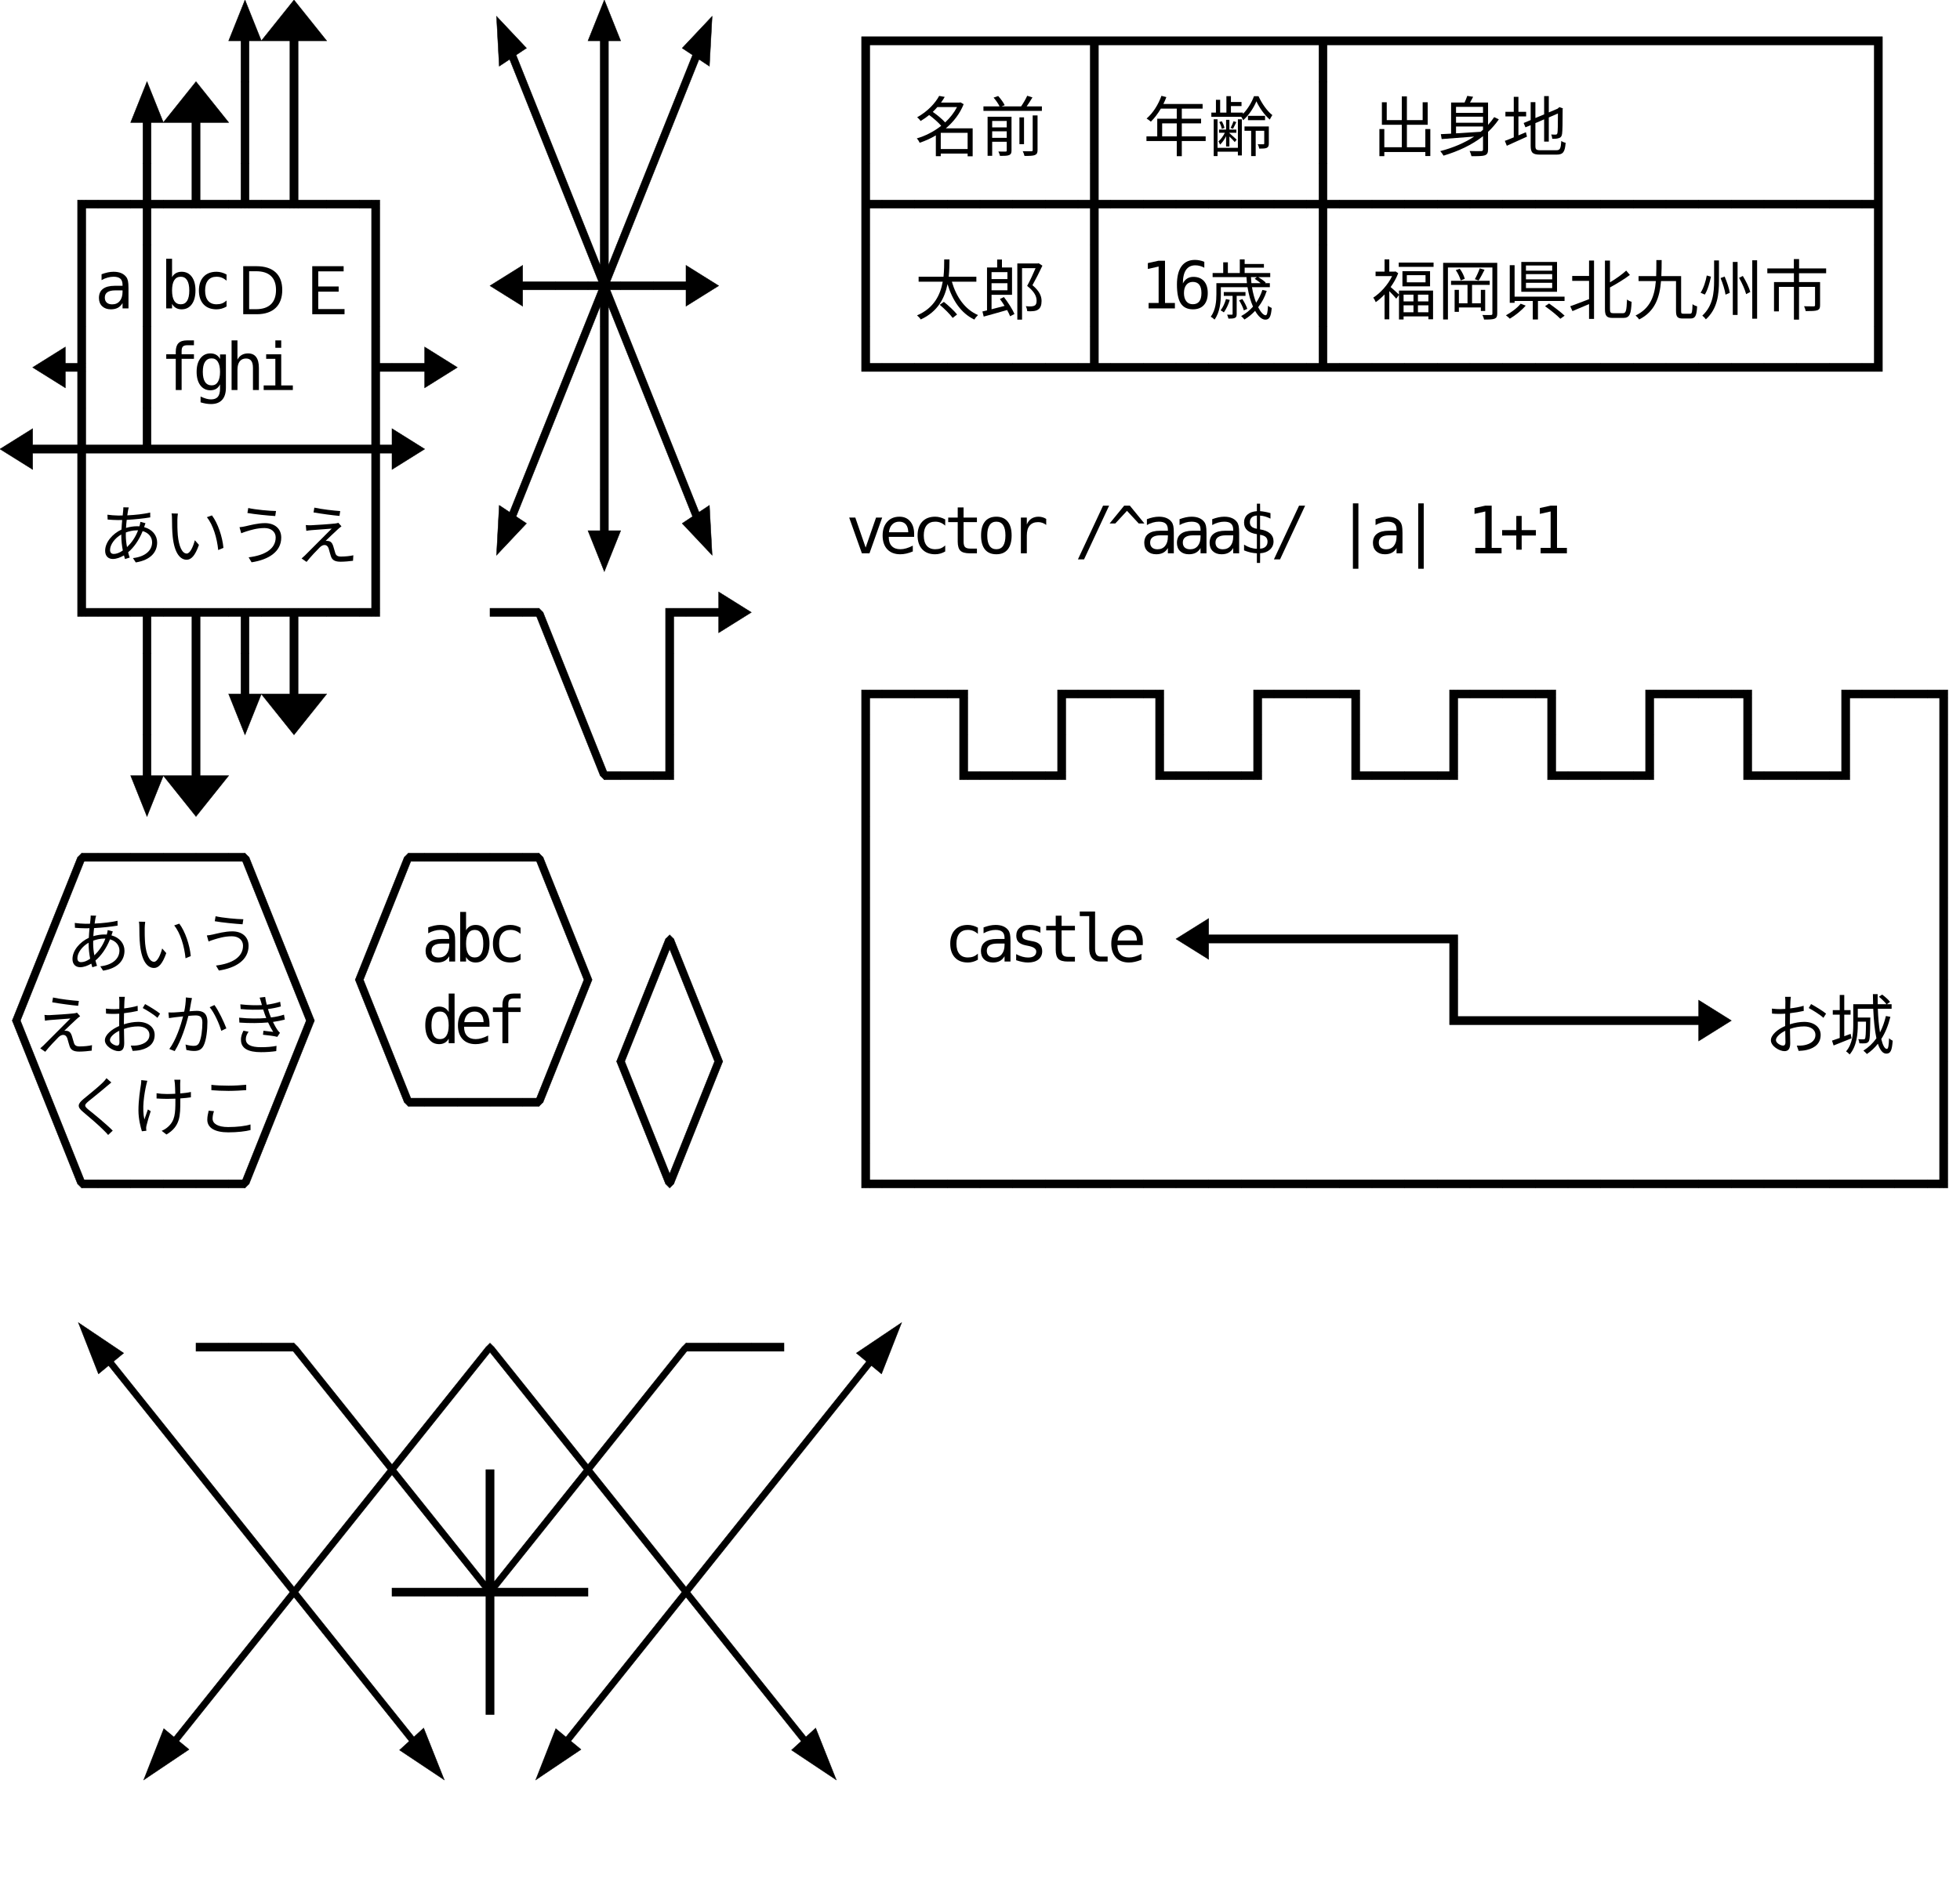
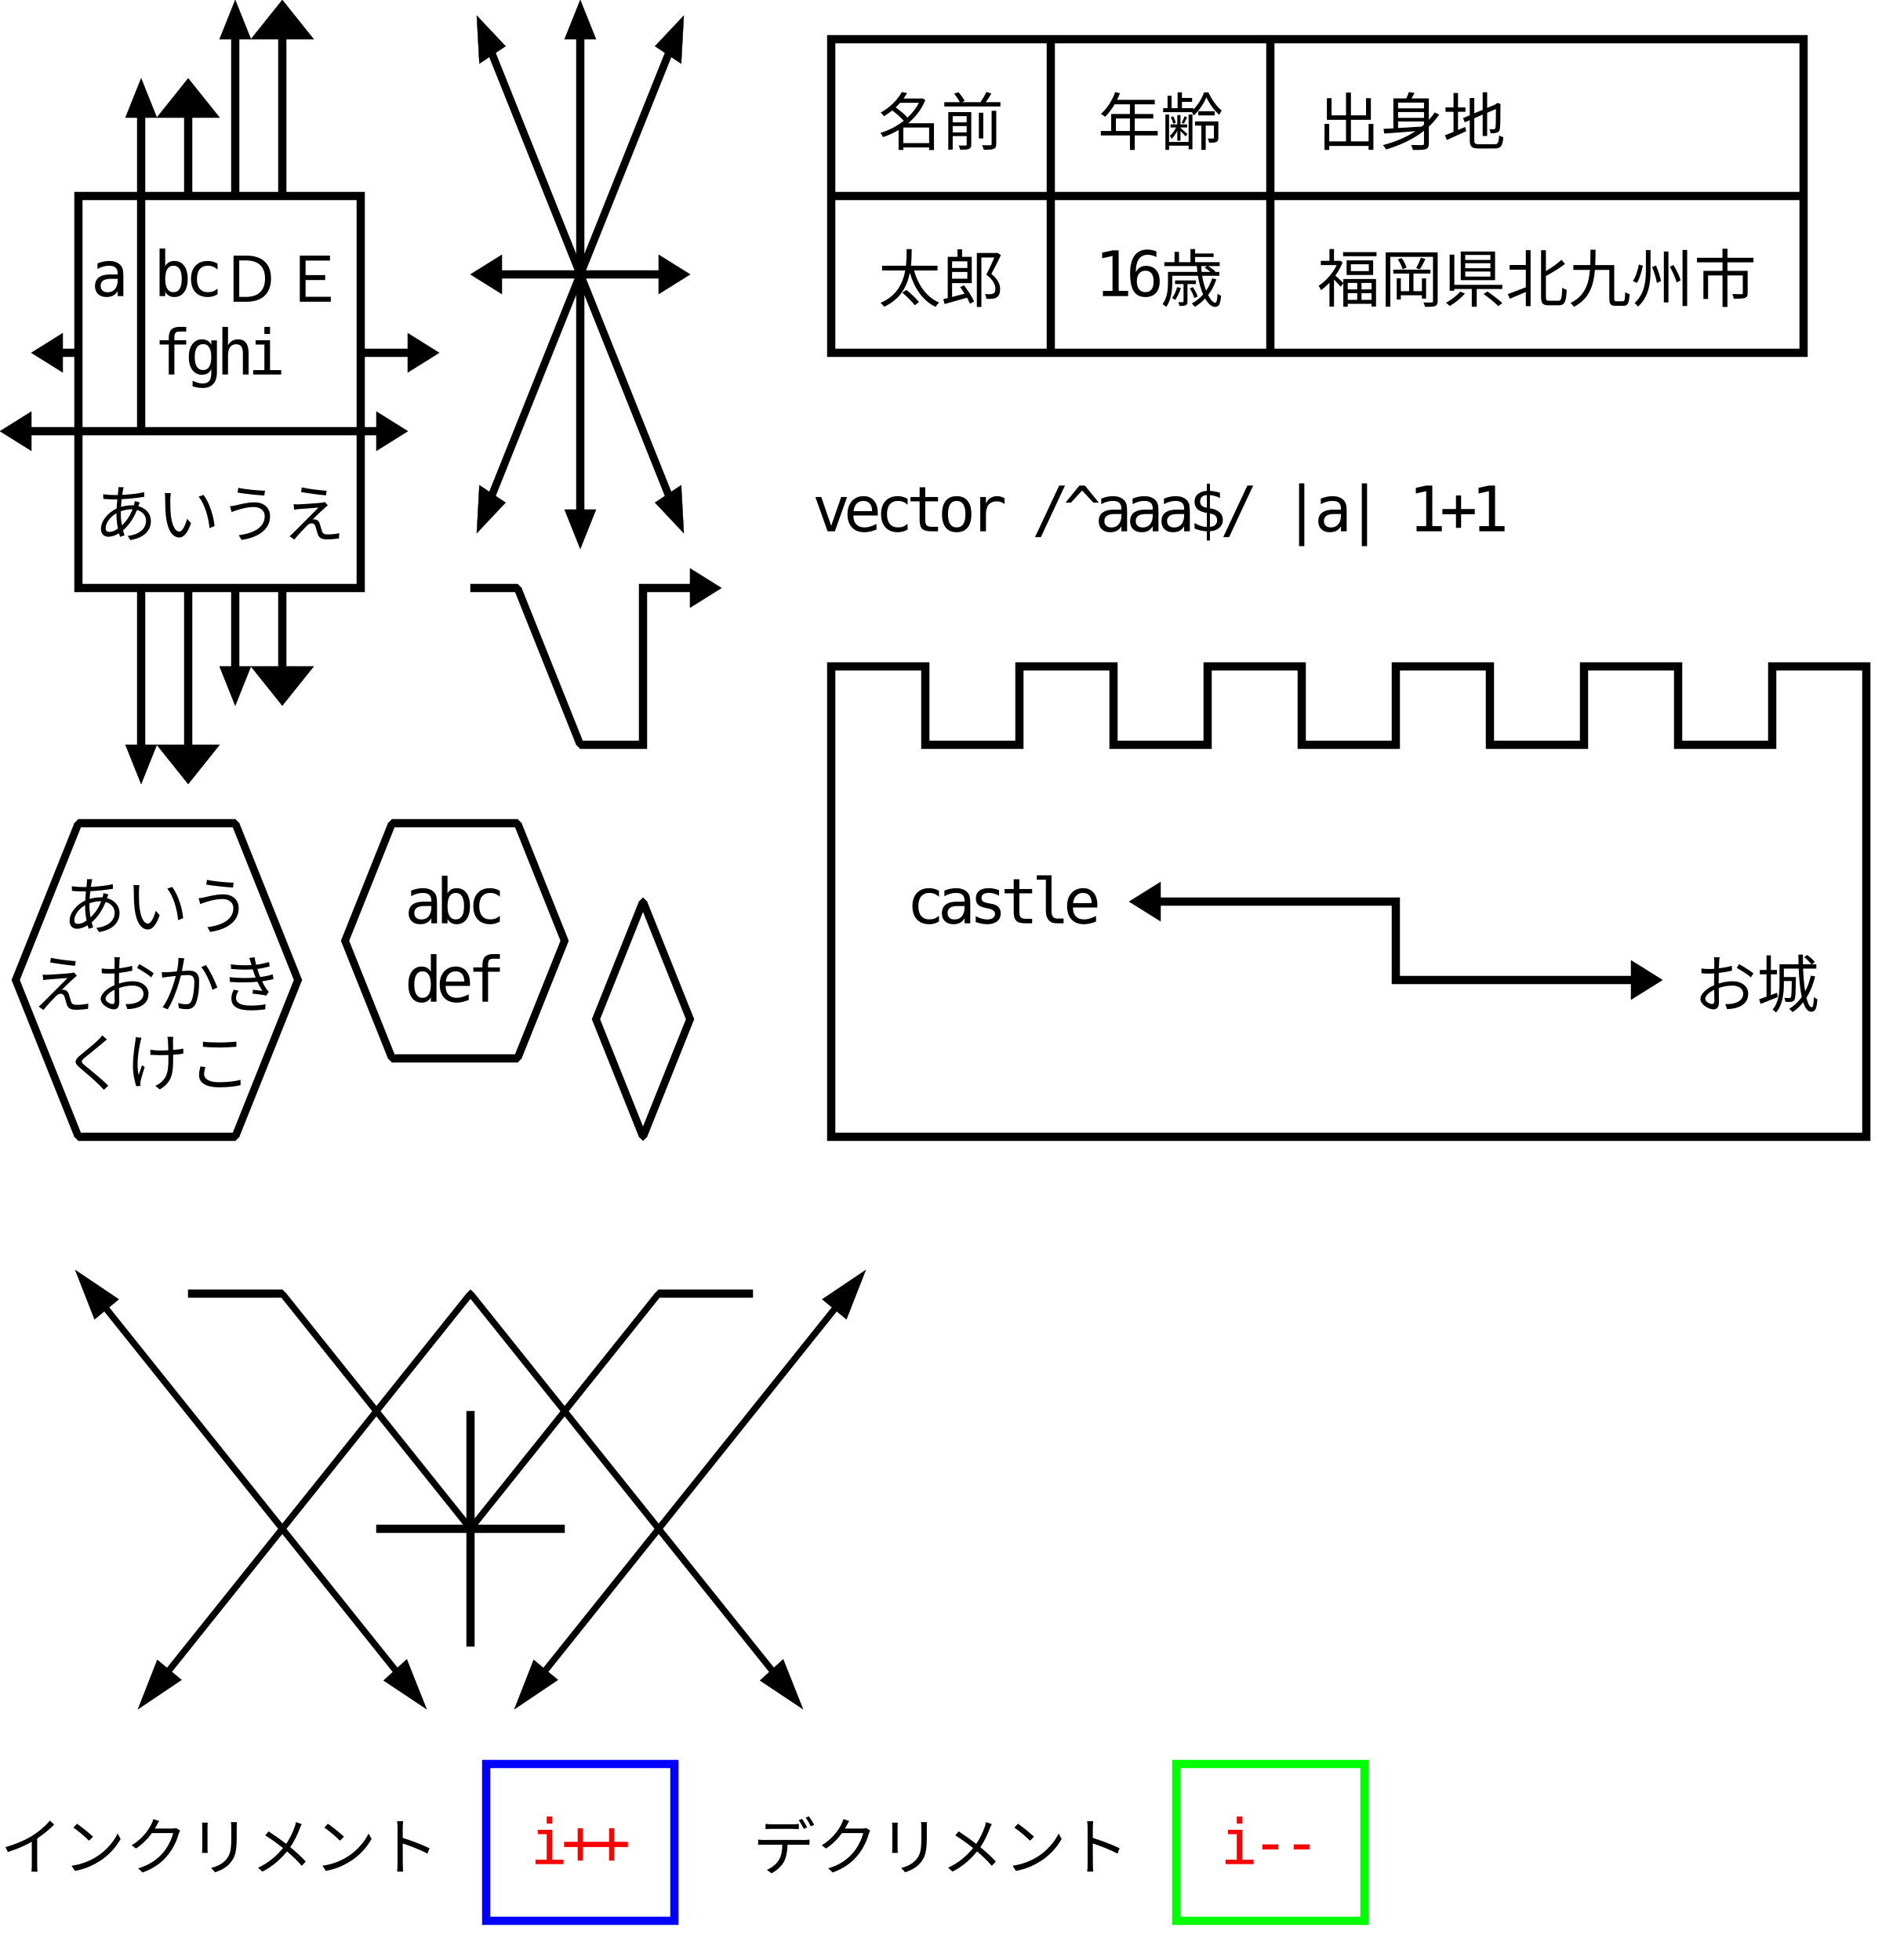
- <svg xmlns="http://www.w3.org/2000/svg" width="480" height="460" viewBox="0 0 480 460" version="1.1">
+ <svg xmlns="http://www.w3.org/2000/svg" width="480" height="500" viewBox="0 0 480 500" version="1.1">
  <text x="232" y="30" font-family="Meiryo, sans-serif" font-weight="normal" font-size="16px" fill="#000" dominant-baseline="central" text-anchor="middle">名</text>
  <text x="248" y="30" font-family="Meiryo, sans-serif" font-weight="normal" font-size="16px" fill="#000" dominant-baseline="central" text-anchor="middle">前</text>
  <text x="288" y="30" font-family="Meiryo, sans-serif" font-weight="normal" font-size="16px" fill="#000" dominant-baseline="central" text-anchor="middle">年</text>
  <text x="304" y="30" font-family="Meiryo, sans-serif" font-weight="normal" font-size="16px" fill="#000" dominant-baseline="central" text-anchor="middle">齢</text>
  <text x="344" y="30" font-family="Meiryo, sans-serif" font-weight="normal" font-size="16px" fill="#000" dominant-baseline="central" text-anchor="middle">出</text>
  <text x="360" y="30" font-family="Meiryo, sans-serif" font-weight="normal" font-size="16px" fill="#000" dominant-baseline="central" text-anchor="middle">身</text>
  <text x="376" y="30" font-family="Meiryo, sans-serif" font-weight="normal" font-size="16px" fill="#000" dominant-baseline="central" text-anchor="middle">地</text>
  <text x="28" y="70" font-family="MS Gothic, monospace" font-weight="normal" font-size="16px" fill="#000" dominant-baseline="central" text-anchor="middle">a</text>
  <text x="44" y="70" font-family="MS Gothic, monospace" font-weight="normal" font-size="16px" fill="#000" dominant-baseline="central" text-anchor="middle">b</text>
  <text x="52" y="70" font-family="MS Gothic, monospace" font-weight="normal" font-size="16px" fill="#000" dominant-baseline="central" text-anchor="middle">c</text>
  <text x="64" y="70" font-family="Meiryo, sans-serif" font-weight="normal" font-size="16px" fill="#000" dominant-baseline="central" text-anchor="middle">Ｄ</text>
  <text x="80" y="70" font-family="Meiryo, sans-serif" font-weight="normal" font-size="16px" fill="#000" dominant-baseline="central" text-anchor="middle">Ｅ</text>
  <text x="232" y="70" font-family="Meiryo, sans-serif" font-weight="normal" font-size="16px" fill="#000" dominant-baseline="central" text-anchor="middle">太</text>
  <text x="248" y="70" font-family="Meiryo, sans-serif" font-weight="normal" font-size="16px" fill="#000" dominant-baseline="central" text-anchor="middle">郎</text>
  <text x="284" y="70" font-family="MS Gothic, monospace" font-weight="normal" font-size="16px" fill="#000" dominant-baseline="central" text-anchor="middle">1</text>
  <text x="292" y="70" font-family="MS Gothic, monospace" font-weight="normal" font-size="16px" fill="#000" dominant-baseline="central" text-anchor="middle">6</text>
  <text x="304" y="70" font-family="Meiryo, sans-serif" font-weight="normal" font-size="16px" fill="#000" dominant-baseline="central" text-anchor="middle">歳</text>
  <text x="344" y="70" font-family="Meiryo, sans-serif" font-weight="normal" font-size="16px" fill="#000" dominant-baseline="central" text-anchor="middle">福</text>
  <text x="360" y="70" font-family="Meiryo, sans-serif" font-weight="normal" font-size="16px" fill="#000" dominant-baseline="central" text-anchor="middle">岡</text>
  <text x="376" y="70" font-family="Meiryo, sans-serif" font-weight="normal" font-size="16px" fill="#000" dominant-baseline="central" text-anchor="middle">県</text>
  <text x="392" y="70" font-family="Meiryo, sans-serif" font-weight="normal" font-size="16px" fill="#000" dominant-baseline="central" text-anchor="middle">北</text>
  <text x="408" y="70" font-family="Meiryo, sans-serif" font-weight="normal" font-size="16px" fill="#000" dominant-baseline="central" text-anchor="middle">九</text>
  <text x="424" y="70" font-family="Meiryo, sans-serif" font-weight="normal" font-size="16px" fill="#000" dominant-baseline="central" text-anchor="middle">州</text>
  <text x="440" y="70" font-family="Meiryo, sans-serif" font-weight="normal" font-size="16px" fill="#000" dominant-baseline="central" text-anchor="middle">市</text>
  <text x="44" y="90" font-family="MS Gothic, monospace" font-weight="normal" font-size="16px" fill="#000" dominant-baseline="central" text-anchor="middle">f</text>
  <text x="52" y="90" font-family="MS Gothic, monospace" font-weight="normal" font-size="16px" fill="#000" dominant-baseline="central" text-anchor="middle">g</text>
  <text x="60" y="90" font-family="MS Gothic, monospace" font-weight="normal" font-size="16px" fill="#000" dominant-baseline="central" text-anchor="middle">h</text>
  <text x="68" y="90" font-family="MS Gothic, monospace" font-weight="normal" font-size="16px" fill="#000" dominant-baseline="central" text-anchor="middle">i</text>
  <text x="32" y="130" font-family="Meiryo, sans-serif" font-weight="normal" font-size="16px" fill="#000" dominant-baseline="central" text-anchor="middle">あ</text>
  <text x="48" y="130" font-family="Meiryo, sans-serif" font-weight="normal" font-size="16px" fill="#000" dominant-baseline="central" text-anchor="middle">い</text>
  <text x="64" y="130" font-family="Meiryo, sans-serif" font-weight="normal" font-size="16px" fill="#000" dominant-baseline="central" text-anchor="middle">う</text>
  <text x="80" y="130" font-family="Meiryo, sans-serif" font-weight="normal" font-size="16px" fill="#000" dominant-baseline="central" text-anchor="middle">え</text>
  <text x="212" y="130" font-family="MS Gothic, monospace" font-weight="normal" font-size="16px" fill="#000" dominant-baseline="central" text-anchor="middle">v</text>
  <text x="220" y="130" font-family="MS Gothic, monospace" font-weight="normal" font-size="16px" fill="#000" dominant-baseline="central" text-anchor="middle">e</text>
  <text x="228" y="130" font-family="MS Gothic, monospace" font-weight="normal" font-size="16px" fill="#000" dominant-baseline="central" text-anchor="middle">c</text>
  <text x="236" y="130" font-family="MS Gothic, monospace" font-weight="normal" font-size="16px" fill="#000" dominant-baseline="central" text-anchor="middle">t</text>
  <text x="244" y="130" font-family="MS Gothic, monospace" font-weight="normal" font-size="16px" fill="#000" dominant-baseline="central" text-anchor="middle">o</text>
  <text x="252" y="130" font-family="MS Gothic, monospace" font-weight="normal" font-size="16px" fill="#000" dominant-baseline="central" text-anchor="middle">r</text>
  <text x="268" y="130" font-family="MS Gothic, monospace" font-weight="normal" font-size="16px" fill="#000" dominant-baseline="central" text-anchor="middle">/</text>
  <text x="276" y="130" font-family="MS Gothic, monospace" font-weight="normal" font-size="16px" fill="#000" dominant-baseline="central" text-anchor="middle">^</text>
  <text x="284" y="130" font-family="MS Gothic, monospace" font-weight="normal" font-size="16px" fill="#000" dominant-baseline="central" text-anchor="middle">a</text>
  <text x="292" y="130" font-family="MS Gothic, monospace" font-weight="normal" font-size="16px" fill="#000" dominant-baseline="central" text-anchor="middle">a</text>
  <text x="300" y="130" font-family="MS Gothic, monospace" font-weight="normal" font-size="16px" fill="#000" dominant-baseline="central" text-anchor="middle">a</text>
  <text x="308" y="130" font-family="MS Gothic, monospace" font-weight="normal" font-size="16px" fill="#000" dominant-baseline="central" text-anchor="middle">$</text>
  <text x="316" y="130" font-family="MS Gothic, monospace" font-weight="normal" font-size="16px" fill="#000" dominant-baseline="central" text-anchor="middle">/</text>
  <text x="332" y="130" font-family="MS Gothic, monospace" font-weight="normal" font-size="16px" fill="#000" dominant-baseline="central" text-anchor="middle">|</text>
  <text x="340" y="130" font-family="MS Gothic, monospace" font-weight="normal" font-size="16px" fill="#000" dominant-baseline="central" text-anchor="middle">a</text>
  <text x="348" y="130" font-family="MS Gothic, monospace" font-weight="normal" font-size="16px" fill="#000" dominant-baseline="central" text-anchor="middle">|</text>
  <text x="364" y="130" font-family="MS Gothic, monospace" font-weight="normal" font-size="16px" fill="#000" dominant-baseline="central" text-anchor="middle">1</text>
  <text x="372" y="130" font-family="MS Gothic, monospace" font-weight="normal" font-size="16px" fill="#000" dominant-baseline="central" text-anchor="middle">+</text>
  <text x="380" y="130" font-family="MS Gothic, monospace" font-weight="normal" font-size="16px" fill="#000" dominant-baseline="central" text-anchor="middle">1</text>
  <text x="24" y="230" font-family="Meiryo, sans-serif" font-weight="normal" font-size="16px" fill="#000" dominant-baseline="central" text-anchor="middle">あ</text>
  <text x="40" y="230" font-family="Meiryo, sans-serif" font-weight="normal" font-size="16px" fill="#000" dominant-baseline="central" text-anchor="middle">い</text>
  <text x="56" y="230" font-family="Meiryo, sans-serif" font-weight="normal" font-size="16px" fill="#000" dominant-baseline="central" text-anchor="middle">う</text>
  <text x="108" y="230" font-family="MS Gothic, monospace" font-weight="normal" font-size="16px" fill="#000" dominant-baseline="central" text-anchor="middle">a</text>
  <text x="116" y="230" font-family="MS Gothic, monospace" font-weight="normal" font-size="16px" fill="#000" dominant-baseline="central" text-anchor="middle">b</text>
  <text x="124" y="230" font-family="MS Gothic, monospace" font-weight="normal" font-size="16px" fill="#000" dominant-baseline="central" text-anchor="middle">c</text>
  <text x="236" y="230" font-family="MS Gothic, monospace" font-weight="normal" font-size="16px" fill="#000" dominant-baseline="central" text-anchor="middle">c</text>
  <text x="244" y="230" font-family="MS Gothic, monospace" font-weight="normal" font-size="16px" fill="#000" dominant-baseline="central" text-anchor="middle">a</text>
  <text x="252" y="230" font-family="MS Gothic, monospace" font-weight="normal" font-size="16px" fill="#000" dominant-baseline="central" text-anchor="middle">s</text>
  <text x="260" y="230" font-family="MS Gothic, monospace" font-weight="normal" font-size="16px" fill="#000" dominant-baseline="central" text-anchor="middle">t</text>
  <text x="268" y="230" font-family="MS Gothic, monospace" font-weight="normal" font-size="16px" fill="#000" dominant-baseline="central" text-anchor="middle">l</text>
  <text x="276" y="230" font-family="MS Gothic, monospace" font-weight="normal" font-size="16px" fill="#000" dominant-baseline="central" text-anchor="middle">e</text>
  <text x="16" y="250" font-family="Meiryo, sans-serif" font-weight="normal" font-size="16px" fill="#000" dominant-baseline="central" text-anchor="middle">え</text>
  <text x="32" y="250" font-family="Meiryo, sans-serif" font-weight="normal" font-size="16px" fill="#000" dominant-baseline="central" text-anchor="middle">お</text>
  <text x="48" y="250" font-family="Meiryo, sans-serif" font-weight="normal" font-size="16px" fill="#000" dominant-baseline="central" text-anchor="middle">か</text>
  <text x="64" y="250" font-family="Meiryo, sans-serif" font-weight="normal" font-size="16px" fill="#000" dominant-baseline="central" text-anchor="middle">き</text>
  <text x="108" y="250" font-family="MS Gothic, monospace" font-weight="normal" font-size="16px" fill="#000" dominant-baseline="central" text-anchor="middle">d</text>
  <text x="116" y="250" font-family="MS Gothic, monospace" font-weight="normal" font-size="16px" fill="#000" dominant-baseline="central" text-anchor="middle">e</text>
  <text x="124" y="250" font-family="MS Gothic, monospace" font-weight="normal" font-size="16px" fill="#000" dominant-baseline="central" text-anchor="middle">f</text>
  <text x="440" y="250" font-family="Meiryo, sans-serif" font-weight="normal" font-size="16px" fill="#000" dominant-baseline="central" text-anchor="middle">お</text>
  <text x="456" y="250" font-family="Meiryo, sans-serif" font-weight="normal" font-size="16px" fill="#000" dominant-baseline="central" text-anchor="middle">城</text>
  <text x="24" y="270" font-family="Meiryo, sans-serif" font-weight="normal" font-size="16px" fill="#000" dominant-baseline="central" text-anchor="middle">く</text>
  <text x="40" y="270" font-family="Meiryo, sans-serif" font-weight="normal" font-size="16px" fill="#000" dominant-baseline="central" text-anchor="middle">け</text>
  <text x="56" y="270" font-family="Meiryo, sans-serif" font-weight="normal" font-size="16px" fill="#000" dominant-baseline="central" text-anchor="middle">こ</text>
+   <text x="8" y="470" font-family="Meiryo, sans-serif" font-weight="normal" font-size="16px" fill="#000" dominant-baseline="central" text-anchor="middle">イ</text>
+   <text x="24" y="470" font-family="Meiryo, sans-serif" font-weight="normal" font-size="16px" fill="#000" dominant-baseline="central" text-anchor="middle">ン</text>
+   <text x="40" y="470" font-family="Meiryo, sans-serif" font-weight="normal" font-size="16px" fill="#000" dominant-baseline="central" text-anchor="middle">ク</text>
+   <text x="56" y="470" font-family="Meiryo, sans-serif" font-weight="normal" font-size="16px" fill="#000" dominant-baseline="central" text-anchor="middle">リ</text>
+   <text x="72" y="470" font-family="Meiryo, sans-serif" font-weight="normal" font-size="16px" fill="#000" dominant-baseline="central" text-anchor="middle">メ</text>
+   <text x="88" y="470" font-family="Meiryo, sans-serif" font-weight="normal" font-size="16px" fill="#000" dominant-baseline="central" text-anchor="middle">ン</text>
+   <text x="104" y="470" font-family="Meiryo, sans-serif" font-weight="normal" font-size="16px" fill="#000" dominant-baseline="central" text-anchor="middle">ト</text>
+   <text x="140" y="470" font-family="MS Gothic, monospace" font-weight="normal" font-size="16px" fill="#f00" dominant-baseline="central" text-anchor="middle">i</text>
+   <text x="148" y="470" font-family="MS Gothic, monospace" font-weight="normal" font-size="16px" fill="#f00" dominant-baseline="central" text-anchor="middle">+</text>
+   <text x="156" y="470" font-family="MS Gothic, monospace" font-weight="normal" font-size="16px" fill="#f00" dominant-baseline="central" text-anchor="middle">+</text>
+   <text x="200" y="470" font-family="Meiryo, sans-serif" font-weight="normal" font-size="16px" fill="#000" dominant-baseline="central" text-anchor="middle">デ</text>
+   <text x="216" y="470" font-family="Meiryo, sans-serif" font-weight="normal" font-size="16px" fill="#000" dominant-baseline="central" text-anchor="middle">ク</text>
+   <text x="232" y="470" font-family="Meiryo, sans-serif" font-weight="normal" font-size="16px" fill="#000" dominant-baseline="central" text-anchor="middle">リ</text>
+   <text x="248" y="470" font-family="Meiryo, sans-serif" font-weight="normal" font-size="16px" fill="#000" dominant-baseline="central" text-anchor="middle">メ</text>
+   <text x="264" y="470" font-family="Meiryo, sans-serif" font-weight="normal" font-size="16px" fill="#000" dominant-baseline="central" text-anchor="middle">ン</text>
+   <text x="280" y="470" font-family="Meiryo, sans-serif" font-weight="normal" font-size="16px" fill="#000" dominant-baseline="central" text-anchor="middle">ト</text>
+   <text x="316" y="470" font-family="MS Gothic, monospace" font-weight="normal" font-size="16px" fill="#f00" dominant-baseline="central" text-anchor="middle">i</text>
+   <text x="324" y="470" font-family="MS Gothic, monospace" font-weight="normal" font-size="16px" fill="#f00" dominant-baseline="central" text-anchor="middle">-</text>
+   <text x="332" y="470" font-family="MS Gothic, monospace" font-weight="normal" font-size="16px" fill="#f00" dominant-baseline="central" text-anchor="middle">-</text>
  <path d="M60,0 L56,10 L64,10 Z M59,10 L59,20 L61,20 L61,10 Z M72,0 L64,10 L80,10 Z M71,10 L71,20 L73,20 L73,10 Z M121.6,4 L128.931,11.786 L122.269,16.214 Z M123,10 L125,10 L129,20 L127,20 Z M148,0 L144,10 L152,10 Z M147,10 L147,20 L149,20 L149,10 Z M174.4,4 L173.731,16.214 L167.069,11.786 Z M171,10 L173,10 L169,20 L167,20 Z M211,9 L211,11 L213,11 L213,9 Z M211,10 L211,20 L213,20 L213,10 Z M212,9 L212,11 L216,11 L216,9 Z M216,9 L216,11 L224,11 L224,9 Z M224,9 L224,11 L232,11 L232,9 Z M232,9 L232,11 L240,11 L240,9 Z M240,9 L240,11 L248,11 L248,9 Z M248,9 L248,11 L256,11 L256,9 Z M256,9 L256,11 L264,11 L264,9 Z M267,9 L267,11 L269,11 L269,9 Z M267,10 L267,20 L269,20 L269,10 Z M264,9 L264,11 L268,11 L268,9 Z M268,9 L268,11 L272,11 L272,9 Z M272,9 L272,11 L280,11 L280,9 Z M280,9 L280,11 L288,11 L288,9 Z M288,9 L288,11 L296,11 L296,9 Z M296,9 L296,11 L304,11 L304,9 Z M304,9 L304,11 L312,11 L312,9 Z M312,9 L312,11 L320,11 L320,9 Z M323,9 L323,11 L325,11 L325,9 Z M323,10 L323,20 L325,20 L325,10 Z M320,9 L320,11 L324,11 L324,9 Z M324,9 L324,11 L328,11 L328,9 Z M328,9 L328,11 L336,11 L336,9 Z M336,9 L336,11 L344,11 L344,9 Z M344,9 L344,11 L352,11 L352,9 Z M352,9 L352,11 L360,11 L360,9 Z M360,9 L360,11 L368,11 L368,9 Z M368,9 L368,11 L376,11 L376,9 Z M376,9 L376,11 L384,11 L384,9 Z M384,9 L384,11 L392,11 L392,9 Z M392,9 L392,11 L400,11 L400,9 Z M400,9 L400,11 L408,11 L408,9 Z M408,9 L408,11 L416,11 L416,9 Z M416,9 L416,11 L424,11 L424,9 Z M424,9 L424,11 L432,11 L432,9 Z M432,9 L432,11 L440,11 L440,9 Z M440,9 L440,11 L448,11 L448,9 Z M448,9 L448,11 L456,11 L456,9 Z M459,9 L459,11 L461,11 L461,9 Z M459,10 L459,20 L461,20 L461,10 Z M456,9 L456,11 L460,11 L460,9 Z M36,20 L32,30 L40,30 Z M35,30 L35,40 L37,40 L37,30 Z M48,20 L40,30 L56,30 Z M47,30 L47,40 L49,40 L49,30 Z M59,20 L59,40 L61,40 L61,20 Z M71,20 L71,40 L73,40 L73,20 Z M127,20 L129,20 L137,40 L135,40 Z M147,20 L147,40 L149,40 L149,20 Z M167,20 L169,20 L161,40 L159,40 Z M211,20 L211,40 L213,40 L213,20 Z M267,20 L267,40 L269,40 L269,20 Z M323,20 L323,40 L325,40 L325,20 Z M459,20 L459,40 L461,40 L461,20 Z M19,49 L19,51 L21,51 L21,49 Z M19,50 L19,60 L21,60 L21,50 Z M20,49 L20,51 L24,51 L24,49 Z M24,49 L24,51 L32,51 L32,49 Z M35,49 L35,51 L37,51 L37,49 Z M35,40 L35,50 L37,50 L37,40 Z M35,50 L35,60 L37,60 L37,50 Z M32,49 L32,51 L36,51 L36,49 Z M36,49 L36,51 L40,51 L40,49 Z M47,49 L47,51 L49,51 L49,49 Z M47,40 L47,50 L49,50 L49,40 Z M40,49 L40,51 L48,51 L48,49 Z M48,49 L48,51 L56,51 L56,49 Z M59,49 L59,51 L61,51 L61,49 Z M59,40 L59,50 L61,50 L61,40 Z M56,49 L56,51 L60,51 L60,49 Z M60,49 L60,51 L64,51 L64,49 Z M71,49 L71,51 L73,51 L73,49 Z M71,40 L71,50 L73,50 L73,40 Z M64,49 L64,51 L72,51 L72,49 Z M72,49 L72,51 L80,51 L80,49 Z M80,49 L80,51 L88,51 L88,49 Z M91,49 L91,51 L93,51 L93,49 Z M91,50 L91,60 L93,60 L93,50 Z M88,49 L88,51 L92,51 L92,49 Z M135,40 L137,40 L145,60 L143,60 Z M147,40 L147,60 L149,60 L149,40 Z M159,40 L161,40 L153,60 L151,60 Z M211,49 L211,51 L213,51 L213,49 Z M211,40 L211,50 L213,50 L213,40 Z M211,50 L211,60 L213,60 L213,50 Z M212,49 L212,51 L216,51 L216,49 Z M216,49 L216,51 L224,51 L224,49 Z M224,49 L224,51 L232,51 L232,49 Z M232,49 L232,51 L240,51 L240,49 Z M240,49 L240,51 L248,51 L248,49 Z M248,49 L248,51 L256,51 L256,49 Z M256,49 L256,51 L264,51 L264,49 Z M267,49 L267,51 L269,51 L269,49 Z M267,40 L267,50 L269,50 L269,40 Z M267,50 L267,60 L269,60 L269,50 Z M264,49 L264,51 L268,51 L268,49 Z M268,49 L268,51 L272,51 L272,49 Z M272,49 L272,51 L280,51 L280,49 Z M280,49 L280,51 L288,51 L288,49 Z M288,49 L288,51 L296,51 L296,49 Z M296,49 L296,51 L304,51 L304,49 Z M304,49 L304,51 L312,51 L312,49 Z M312,49 L312,51 L320,51 L320,49 Z M323,49 L323,51 L325,51 L325,49 Z M323,40 L323,50 L325,50 L325,40 Z M323,50 L323,60 L325,60 L325,50 Z M320,49 L320,51 L324,51 L324,49 Z M324,49 L324,51 L328,51 L328,49 Z M328,49 L328,51 L336,51 L336,49 Z M336,49 L336,51 L344,51 L344,49 Z M344,49 L344,51 L352,51 L352,49 Z M352,49 L352,51 L360,51 L360,49 Z M360,49 L360,51 L368,51 L368,49 Z M368,49 L368,51 L376,51 L376,49 Z M376,49 L376,51 L384,51 L384,49 Z M384,49 L384,51 L392,51 L392,49 Z M392,49 L392,51 L400,51 L400,49 Z M400,49 L400,51 L408,51 L408,49 Z M408,49 L408,51 L416,51 L416,49 Z M416,49 L416,51 L424,51 L424,49 Z M424,49 L424,51 L432,51 L432,49 Z M432,49 L432,51 L440,51 L440,49 Z M440,49 L440,51 L448,51 L448,49 Z M448,49 L448,51 L456,51 L456,49 Z M459,49 L459,51 L461,51 L461,49 Z M459,40 L459,50 L461,50 L461,40 Z M459,50 L459,60 L461,60 L461,50 Z M456,49 L456,51 L460,51 L460,49 Z M19,60 L19,80 L21,80 L21,60 Z M35,60 L35,80 L37,80 L37,60 Z M91,60 L91,80 L93,80 L93,60 Z M120,70 L128,75 L128,65 Z M128,69 L128,71 L136,71 L136,69 Z M136,69 L136,71 L144,71 L144,69 Z M148,69 L147,70 L148,71 L149,70 Z M147,60 L147,70 L149,70 L149,60 Z M147,70 L147,80 L149,80 L149,70 Z M144,69 L144,71 L148,71 L148,69 Z M148,69 L148,71 L152,71 L152,69 Z M143,60 L147,70 L149,70 L145,60 Z M151,60 L147,70 L149,70 L153,60 Z M147,70 L143,80 L145,80 L149,70 Z M147,70 L151,80 L153,80 L149,70 Z M152,69 L152,71 L160,71 L160,69 Z M160,69 L160,71 L168,71 L168,69 Z M176,70 L168,75 L168,65 Z M211,60 L211,80 L213,80 L213,60 Z M267,60 L267,80 L269,80 L269,60 Z M323,60 L323,80 L325,80 L325,60 Z M459,60 L459,80 L461,80 L461,60 Z M8,90 L16,95 L16,85 Z M19,89 L19,91 L21,91 L21,89 Z M19,80 L19,90 L21,90 L21,80 Z M19,90 L19,100 L21,100 L21,90 Z M16,89 L16,91 L20,91 L20,89 Z M35,80 L35,100 L37,100 L37,80 Z M91,89 L91,91 L93,91 L93,89 Z M91,80 L91,90 L93,90 L93,80 Z M91,90 L91,100 L93,100 L93,90 Z M92,89 L92,91 L96,91 L96,89 Z M96,89 L96,91 L104,91 L104,89 Z M112,90 L104,95 L104,85 Z M143,80 L145,80 L137,100 L135,100 Z M147,80 L147,100 L149,100 L149,80 Z M151,80 L153,80 L161,100 L159,100 Z M211,89 L211,91 L213,91 L213,89 Z M211,80 L211,90 L213,90 L213,80 Z M212,89 L212,91 L216,91 L216,89 Z M216,89 L216,91 L224,91 L224,89 Z M224,89 L224,91 L232,91 L232,89 Z M232,89 L232,91 L240,91 L240,89 Z M240,89 L240,91 L248,91 L248,89 Z M248,89 L248,91 L256,91 L256,89 Z M256,89 L256,91 L264,91 L264,89 Z M267,89 L267,91 L269,91 L269,89 Z M267,80 L267,90 L269,90 L269,80 Z M264,89 L264,91 L268,91 L268,89 Z M268,89 L268,91 L272,91 L272,89 Z M272,89 L272,91 L280,91 L280,89 Z M280,89 L280,91 L288,91 L288,89 Z M288,89 L288,91 L296,91 L296,89 Z M296,89 L296,91 L304,91 L304,89 Z M304,89 L304,91 L312,91 L312,89 Z M312,89 L312,91 L320,91 L320,89 Z M323,89 L323,91 L325,91 L325,89 Z M323,80 L323,90 L325,90 L325,80 Z M320,89 L320,91 L324,91 L324,89 Z M324,89 L324,91 L328,91 L328,89 Z M328,89 L328,91 L336,91 L336,89 Z M336,89 L336,91 L344,91 L344,89 Z M344,89 L344,91 L352,91 L352,89 Z M352,89 L352,91 L360,91 L360,89 Z M360,89 L360,91 L368,91 L368,89 Z M368,89 L368,91 L376,91 L376,89 Z M376,89 L376,91 L384,91 L384,89 Z M384,89 L384,91 L392,91 L392,89 Z M392,89 L392,91 L400,91 L400,89 Z M400,89 L400,91 L408,91 L408,89 Z M408,89 L408,91 L416,91 L416,89 Z M416,89 L416,91 L424,91 L424,89 Z M424,89 L424,91 L432,91 L432,89 Z M432,89 L432,91 L440,91 L440,89 Z M440,89 L440,91 L448,91 L448,89 Z M448,89 L448,91 L456,91 L456,89 Z M459,89 L459,91 L461,91 L461,89 Z M459,80 L459,90 L461,90 L461,80 Z M456,89 L456,91 L460,91 L460,89 Z M0,110 L8,115 L8,105 Z M8,109 L8,111 L16,111 L16,109 Z M19,109 L19,111 L21,111 L21,109 Z M19,100 L19,110 L21,110 L21,100 Z M19,110 L19,120 L21,120 L21,110 Z M16,109 L16,111 L20,111 L20,109 Z M20,109 L20,111 L24,111 L24,109 Z M24,109 L24,111 L32,111 L32,109 Z M35,109 L35,111 L37,111 L37,109 Z M35,100 L35,110 L37,110 L37,100 Z M32,109 L32,111 L36,111 L36,109 Z M36,109 L36,111 L40,111 L40,109 Z M40,109 L40,111 L48,111 L48,109 Z M48,109 L48,111 L56,111 L56,109 Z M56,109 L56,111 L64,111 L64,109 Z M64,109 L64,111 L72,111 L72,109 Z M72,109 L72,111 L80,111 L80,109 Z M80,109 L80,111 L88,111 L88,109 Z M91,109 L91,111 L93,111 L93,109 Z M91,100 L91,110 L93,110 L93,100 Z M91,110 L91,120 L93,120 L93,110 Z M88,109 L88,111 L92,111 L92,109 Z M92,109 L92,111 L96,111 L96,109 Z M104,110 L96,115 L96,105 Z M135,100 L137,100 L129,120 L127,120 Z M147,100 L147,120 L149,120 L149,100 Z M159,100 L161,100 L169,120 L167,120 Z M19,120 L19,140 L21,140 L21,120 Z M91,120 L91,140 L93,140 L93,120 Z M121.6,136 L122.269,123.786 L128.931,128.214 Z M127,120 L129,120 L125,130 L123,130 Z M148,140 L144,130 L152,130 Z M147,120 L147,130 L149,130 L149,120 Z M174.4,136 L167.069,128.214 L173.731,123.786 Z M167,120 L169,120 L173,130 L171,130 Z M19,149 L19,151 L21,151 L21,149 Z M19,140 L19,150 L21,150 L21,140 Z M20,149 L20,151 L24,151 L24,149 Z M24,149 L24,151 L32,151 L32,149 Z M35,149 L35,151 L37,151 L37,149 Z M35,150 L35,160 L37,160 L37,150 Z M32,149 L32,151 L36,151 L36,149 Z M36,149 L36,151 L40,151 L40,149 Z M47,149 L47,151 L49,151 L49,149 Z M47,150 L47,160 L49,160 L49,150 Z M40,149 L40,151 L48,151 L48,149 Z M48,149 L48,151 L56,151 L56,149 Z M59,149 L59,151 L61,151 L61,149 Z M59,150 L59,160 L61,160 L61,150 Z M56,149 L56,151 L60,151 L60,149 Z M60,149 L60,151 L64,151 L64,149 Z M71,149 L71,151 L73,151 L73,149 Z M71,150 L71,160 L73,160 L73,150 Z M64,149 L64,151 L72,151 L72,149 Z M72,149 L72,151 L80,151 L80,149 Z M80,149 L80,151 L88,151 L88,149 Z M91,149 L91,151 L93,151 L93,149 Z M91,140 L91,150 L93,150 L93,140 Z M88,149 L88,151 L92,151 L92,149 Z M120,149 L120,151 L128,151 L128,149 Z M132,149 L131,150 L132,151 L133,150 Z M128,149 L128,151 L132,151 L132,149 Z M131,150 L135,160 L137,160 L133,150 Z M163,149 L163,151 L165,151 L165,149 Z M163,150 L163,160 L165,160 L165,150 Z M164,149 L164,151 L168,151 L168,149 Z M168,149 L168,151 L176,151 L176,149 Z M184,150 L176,155 L176,145 Z M35,160 L35,180 L37,180 L37,160 Z M47,160 L47,180 L49,180 L49,160 Z M60,180 L56,170 L64,170 Z M59,160 L59,170 L61,170 L61,160 Z M72,180 L64,170 L80,170 Z M71,160 L71,170 L73,170 L73,160 Z M135,160 L137,160 L145,180 L143,180 Z M163,160 L163,180 L165,180 L165,160 Z M211,169 L211,171 L213,171 L213,169 Z M211,170 L211,180 L213,180 L213,170 Z M212,169 L212,171 L216,171 L216,169 Z M216,169 L216,171 L224,171 L224,169 Z M224,169 L224,171 L232,171 L232,169 Z M235,169 L235,171 L237,171 L237,169 Z M235,170 L235,180 L237,180 L237,170 Z M232,169 L232,171 L236,171 L236,169 Z M259,169 L259,171 L261,171 L261,169 Z M259,170 L259,180 L261,180 L261,170 Z M260,169 L260,171 L264,171 L264,169 Z M264,169 L264,171 L272,171 L272,169 Z M272,169 L272,171 L280,171 L280,169 Z M283,169 L283,171 L285,171 L285,169 Z M283,170 L283,180 L285,180 L285,170 Z M280,169 L280,171 L284,171 L284,169 Z M307,169 L307,171 L309,171 L309,169 Z M307,170 L307,180 L309,180 L309,170 Z M308,169 L308,171 L312,171 L312,169 Z M312,169 L312,171 L320,171 L320,169 Z M320,169 L320,171 L328,171 L328,169 Z M331,169 L331,171 L333,171 L333,169 Z M331,170 L331,180 L333,180 L333,170 Z M328,169 L328,171 L332,171 L332,169 Z M355,169 L355,171 L357,171 L357,169 Z M355,170 L355,180 L357,180 L357,170 Z M356,169 L356,171 L360,171 L360,169 Z M360,169 L360,171 L368,171 L368,169 Z M368,169 L368,171 L376,171 L376,169 Z M379,169 L379,171 L381,171 L381,169 Z M379,170 L379,180 L381,180 L381,170 Z M376,169 L376,171 L380,171 L380,169 Z M403,169 L403,171 L405,171 L405,169 Z M403,170 L403,180 L405,180 L405,170 Z M404,169 L404,171 L408,171 L408,169 Z M408,169 L408,171 L416,171 L416,169 Z M416,169 L416,171 L424,171 L424,169 Z M427,169 L427,171 L429,171 L429,169 Z M427,170 L427,180 L429,180 L429,170 Z M424,169 L424,171 L428,171 L428,169 Z M451,169 L451,171 L453,171 L453,169 Z M451,170 L451,180 L453,180 L453,170 Z M452,169 L452,171 L456,171 L456,169 Z M456,169 L456,171 L464,171 L464,169 Z M464,169 L464,171 L472,171 L472,169 Z M475,169 L475,171 L477,171 L477,169 Z M475,170 L475,180 L477,180 L477,170 Z M472,169 L472,171 L476,171 L476,169 Z M36,200 L32,190 L40,190 Z M35,180 L35,190 L37,190 L37,180 Z M48,200 L40,190 L56,190 Z M47,180 L47,190 L49,190 L49,180 Z M148,189 L147,190 L148,191 L149,190 Z M148,189 L148,191 L152,191 L152,189 Z M143,180 L147,190 L149,190 L145,180 Z M152,189 L152,191 L160,191 L160,189 Z M163,189 L163,191 L165,191 L165,189 Z M163,180 L163,190 L165,190 L165,180 Z M160,189 L160,191 L164,191 L164,189 Z M211,180 L211,200 L213,200 L213,180 Z M235,189 L235,191 L237,191 L237,189 Z M235,180 L235,190 L237,190 L237,180 Z M236,189 L236,191 L240,191 L240,189 Z M240,189 L240,191 L248,191 L248,189 Z M248,189 L248,191 L256,191 L256,189 Z M259,189 L259,191 L261,191 L261,189 Z M259,180 L259,190 L261,190 L261,180 Z M256,189 L256,191 L260,191 L260,189 Z M283,189 L283,191 L285,191 L285,189 Z M283,180 L283,190 L285,190 L285,180 Z M284,189 L284,191 L288,191 L288,189 Z M288,189 L288,191 L296,191 L296,189 Z M296,189 L296,191 L304,191 L304,189 Z M307,189 L307,191 L309,191 L309,189 Z M307,180 L307,190 L309,190 L309,180 Z M304,189 L304,191 L308,191 L308,189 Z M331,189 L331,191 L333,191 L333,189 Z M331,180 L331,190 L333,190 L333,180 Z M332,189 L332,191 L336,191 L336,189 Z M336,189 L336,191 L344,191 L344,189 Z M344,189 L344,191 L352,191 L352,189 Z M355,189 L355,191 L357,191 L357,189 Z M355,180 L355,190 L357,190 L357,180 Z M352,189 L352,191 L356,191 L356,189 Z M379,189 L379,191 L381,191 L381,189 Z M379,180 L379,190 L381,190 L381,180 Z M380,189 L380,191 L384,191 L384,189 Z M384,189 L384,191 L392,191 L392,189 Z M392,189 L392,191 L400,191 L400,189 Z M403,189 L403,191 L405,191 L405,189 Z M403,180 L403,190 L405,190 L405,180 Z M400,189 L400,191 L404,191 L404,189 Z M427,189 L427,191 L429,191 L429,189 Z M427,180 L427,190 L429,190 L429,180 Z M428,189 L428,191 L432,191 L432,189 Z M432,189 L432,191 L440,191 L440,189 Z M440,189 L440,191 L448,191 L448,189 Z M451,189 L451,191 L453,191 L453,189 Z M451,180 L451,190 L453,190 L453,180 Z M448,189 L448,191 L452,191 L452,189 Z M475,180 L475,200 L477,200 L477,180 Z M20,209 L19,210 L20,211 L21,210 Z M20,209 L20,211 L24,211 L24,209 Z M19,210 L15,220 L17,220 L21,210 Z M24,209 L24,211 L32,211 L32,209 Z M32,209 L32,211 L40,211 L40,209 Z M40,209 L40,211 L48,211 L48,209 Z M48,209 L48,211 L56,211 L56,209 Z M60,209 L59,210 L60,211 L61,210 Z M56,209 L56,211 L60,211 L60,209 Z M59,210 L63,220 L65,220 L61,210 Z M100,209 L99,210 L100,211 L101,210 Z M100,209 L100,211 L104,211 L104,209 Z M99,210 L95,220 L97,220 L101,210 Z M104,209 L104,211 L112,211 L112,209 Z M112,209 L112,211 L120,211 L120,209 Z M120,209 L120,211 L128,211 L128,209 Z M132,209 L131,210 L132,211 L133,210 Z M128,209 L128,211 L132,211 L132,209 Z M131,210 L135,220 L137,220 L133,210 Z M211,200 L211,220 L213,220 L213,200 Z M475,200 L475,220 L477,220 L477,200 Z M15,220 L17,220 L9,240 L7,240 Z M63,220 L65,220 L73,240 L71,240 Z M95,220 L97,220 L89,240 L87,240 Z M135,220 L137,220 L145,240 L143,240 Z M164,229 L163,230 L164,231 L165,230 Z M163,230 L159,240 L161,240 L165,230 Z M163,230 L167,240 L169,240 L165,230 Z M211,220 L211,240 L213,240 L213,220 Z M288,230 L296,235 L296,225 Z M296,229 L296,231 L304,231 L304,229 Z M304,229 L304,231 L312,231 L312,229 Z M312,229 L312,231 L320,231 L320,229 Z M320,229 L320,231 L328,231 L328,229 Z M328,229 L328,231 L336,231 L336,229 Z M336,229 L336,231 L344,231 L344,229 Z M344,229 L344,231 L352,231 L352,229 Z M355,229 L355,231 L357,231 L357,229 Z M355,230 L355,240 L357,240 L357,230 Z M352,229 L352,231 L356,231 L356,229 Z M475,220 L475,240 L477,240 L477,220 Z M4,249 L3,250 L4,251 L5,250 Z M7,240 L3,250 L5,250 L9,240 Z M3,250 L7,260 L9,260 L5,250 Z M76,249 L75,250 L76,251 L77,250 Z M71,240 L75,250 L77,250 L73,240 Z M75,250 L71,260 L73,260 L77,250 Z M87,240 L89,240 L97,260 L95,260 Z M143,240 L145,240 L137,260 L135,260 Z M159,240 L161,240 L153,260 L151,260 Z M167,240 L169,240 L177,260 L175,260 Z M211,240 L211,260 L213,260 L213,240 Z M355,249 L355,251 L357,251 L357,249 Z M355,240 L355,250 L357,250 L357,240 Z M356,249 L356,251 L360,251 L360,249 Z M360,249 L360,251 L368,251 L368,249 Z M368,249 L368,251 L376,251 L376,249 Z M376,249 L376,251 L384,251 L384,249 Z M384,249 L384,251 L392,251 L392,249 Z M392,249 L392,251 L400,251 L400,249 Z M400,249 L400,251 L408,251 L408,249 Z M408,249 L408,251 L416,251 L416,249 Z M424,250 L416,255 L416,245 Z M475,240 L475,260 L477,260 L477,240 Z M7,260 L9,260 L17,280 L15,280 Z M71,260 L73,260 L65,280 L63,280 Z M100,269 L99,270 L100,271 L101,270 Z M100,269 L100,271 L104,271 L104,269 Z M95,260 L99,270 L101,270 L97,260 Z M104,269 L104,271 L112,271 L112,269 Z M112,269 L112,271 L120,271 L120,269 Z M120,269 L120,271 L128,271 L128,269 Z M132,269 L131,270 L132,271 L133,270 Z M128,269 L128,271 L132,271 L132,269 Z M135,260 L131,270 L133,270 L137,260 Z M151,260 L153,260 L161,280 L159,280 Z M175,260 L177,260 L169,280 L167,280 Z M211,260 L211,280 L213,280 L213,260 Z M475,260 L475,280 L477,280 L477,260 Z M20,289 L19,290 L20,291 L21,290 Z M20,289 L20,291 L24,291 L24,289 Z M15,280 L19,290 L21,290 L17,280 Z M24,289 L24,291 L32,291 L32,289 Z M32,289 L32,291 L40,291 L40,289 Z M40,289 L40,291 L48,291 L48,289 Z M48,289 L48,291 L56,291 L56,289 Z M60,289 L59,290 L60,291 L61,290 Z M56,289 L56,291 L60,291 L60,289 Z M63,280 L59,290 L61,290 L65,280 Z M164,289 L163,290 L164,291 L165,290 Z M159,280 L163,290 L165,290 L161,280 Z M167,280 L163,290 L165,290 L169,280 Z M211,289 L211,291 L213,291 L213,289 Z M211,280 L211,290 L213,290 L213,280 Z M212,289 L212,291 L216,291 L216,289 Z M216,289 L216,291 L224,291 L224,289 Z M224,289 L224,291 L232,291 L232,289 Z M232,289 L232,291 L240,291 L240,289 Z M240,289 L240,291 L248,291 L248,289 Z M248,289 L248,291 L256,291 L256,289 Z M256,289 L256,291 L264,291 L264,289 Z M264,289 L264,291 L272,291 L272,289 Z M272,289 L272,291 L280,291 L280,289 Z M280,289 L280,291 L288,291 L288,289 Z M288,289 L288,291 L296,291 L296,289 Z M296,289 L296,291 L304,291 L304,289 Z M304,289 L304,291 L312,291 L312,289 Z M312,289 L312,291 L320,291 L320,289 Z M320,289 L320,291 L328,291 L328,289 Z M328,289 L328,291 L336,291 L336,289 Z M336,289 L336,291 L344,291 L344,289 Z M344,289 L344,291 L352,291 L352,289 Z M352,289 L352,291 L360,291 L360,289 Z M360,289 L360,291 L368,291 L368,289 Z M368,289 L368,291 L376,291 L376,289 Z M376,289 L376,291 L384,291 L384,289 Z M384,289 L384,291 L392,291 L392,289 Z M392,289 L392,291 L400,291 L400,289 Z M400,289 L400,291 L408,291 L408,289 Z M408,289 L408,291 L416,291 L416,289 Z M416,289 L416,291 L424,291 L424,289 Z M424,289 L424,291 L432,291 L432,289 Z M432,289 L432,291 L440,291 L440,289 Z M440,289 L440,291 L448,291 L448,289 Z M448,289 L448,291 L456,291 L456,289 Z M456,289 L456,291 L464,291 L464,289 Z M464,289 L464,291 L472,291 L472,289 Z M475,289 L475,291 L477,291 L477,289 Z M475,280 L475,290 L477,290 L477,280 Z M472,289 L472,291 L476,291 L476,289 Z M19.2,324 L30.284,331.452 L24.116,336.548 Z M23,330 L25,330 L33,340 L31,340 Z M48,329 L48,331 L56,331 L56,329 Z M56,329 L56,331 L64,331 L64,329 Z M72,329 L71,330 L72,331 L73,330 Z M64,329 L64,331 L72,331 L72,329 Z M71,330 L79,340 L81,340 L73,330 Z M120,329 L119,330 L120,331 L121,330 Z M119,330 L111,340 L113,340 L121,330 Z M119,330 L127,340 L129,340 L121,330 Z M168,329 L167,330 L168,331 L169,330 Z M168,329 L168,331 L176,331 L176,329 Z M167,330 L159,340 L161,340 L169,330 Z M176,329 L176,331 L184,331 L184,329 Z M184,329 L184,331 L192,331 L192,329 Z M220.8,324 L215.884,336.548 L209.716,331.452 Z M215,330 L217,330 L209,340 L207,340 Z M31,340 L33,340 L49,360 L47,360 Z M79,340 L81,340 L97,360 L95,360 Z M111,340 L113,340 L97,360 L95,360 Z M127,340 L129,340 L145,360 L143,360 Z M159,340 L161,340 L145,360 L143,360 Z M207,340 L209,340 L193,360 L191,360 Z M47,360 L49,360 L65,380 L63,380 Z M95,360 L97,360 L81,380 L79,380 Z M95,360 L97,360 L113,380 L111,380 Z M119,360 L119,380 L121,380 L121,360 Z M143,360 L145,360 L129,380 L127,380 Z M143,360 L145,360 L161,380 L159,380 Z M191,360 L193,360 L177,380 L175,380 Z M72,389 L71,390 L72,391 L73,390 Z M63,380 L71,390 L73,390 L65,380 Z M79,380 L71,390 L73,390 L81,380 Z M71,390 L63,400 L65,400 L73,390 Z M71,390 L79,400 L81,400 L73,390 Z M96,389 L96,391 L104,391 L104,389 Z M104,389 L104,391 L112,391 L112,389 Z M120,389 L119,390 L120,391 L121,390 Z M119,380 L119,390 L121,390 L121,380 Z M119,390 L119,400 L121,400 L121,390 Z M112,389 L112,391 L120,391 L120,389 Z M120,389 L120,391 L128,391 L128,389 Z M111,380 L119,390 L121,390 L113,380 Z M127,380 L119,390 L121,390 L129,380 Z M128,389 L128,391 L136,391 L136,389 Z M136,389 L136,391 L144,391 L144,389 Z M168,389 L167,390 L168,391 L169,390 Z M159,380 L167,390 L169,390 L161,380 Z M175,380 L167,390 L169,390 L177,380 Z M167,390 L159,400 L161,400 L169,390 Z M167,390 L175,400 L177,400 L169,390 Z M63,400 L65,400 L49,420 L47,420 Z M79,400 L81,400 L97,420 L95,420 Z M119,400 L119,420 L121,420 L121,400 Z M159,400 L161,400 L145,420 L143,420 Z M175,400 L177,400 L193,420 L191,420 Z M35.2,436 L40.116,423.452 L46.284,428.548 Z M47,420 L49,420 L41,430 L39,430 Z M108.8,436 L97.846,428.697 L103.754,423.303 Z M95,420 L97,420 L105,430 L103,430 Z M131.2,436 L136.116,423.452 L142.284,428.548 Z M143,420 L145,420 L137,430 L135,430 Z M204.8,436 L193.846,428.697 L199.754,423.303 Z M191,420 L193,420 L201,430 L199,430 Z " fill="#000" stroke="#000" stroke-width="0.1px" />
+   <path d="M123,449 L123,451 L125,451 L125,449 Z M123,450 L123,460 L125,460 L125,450 Z M124,449 L124,451 L128,451 L128,449 Z M128,449 L128,451 L136,451 L136,449 Z M136,449 L136,451 L144,451 L144,449 Z M144,449 L144,451 L152,451 L152,449 Z M152,449 L152,451 L160,451 L160,449 Z M160,449 L160,451 L168,451 L168,449 Z M171,449 L171,451 L173,451 L173,449 Z M171,450 L171,460 L173,460 L173,450 Z M168,449 L168,451 L172,451 L172,449 Z M123,460 L123,480 L125,480 L125,460 Z M171,460 L171,480 L173,480 L173,460 Z M123,489 L123,491 L125,491 L125,489 Z M123,480 L123,490 L125,490 L125,480 Z M124,489 L124,491 L128,491 L128,489 Z M128,489 L128,491 L136,491 L136,489 Z M136,489 L136,491 L144,491 L144,489 Z M144,489 L144,491 L152,491 L152,489 Z M152,489 L152,491 L160,491 L160,489 Z M160,489 L160,491 L168,491 L168,489 Z M171,489 L171,491 L173,491 L173,489 Z M171,480 L171,490 L173,490 L173,480 Z M168,489 L168,491 L172,491 L172,489 Z " fill="#00f" stroke="#00f" stroke-width="0.1px" />
+   <path d="M299,449 L299,451 L301,451 L301,449 Z M299,450 L299,460 L301,460 L301,450 Z M300,449 L300,451 L304,451 L304,449 Z M304,449 L304,451 L312,451 L312,449 Z M312,449 L312,451 L320,451 L320,449 Z M320,449 L320,451 L328,451 L328,449 Z M328,449 L328,451 L336,451 L336,449 Z M336,449 L336,451 L344,451 L344,449 Z M347,449 L347,451 L349,451 L349,449 Z M347,450 L347,460 L349,460 L349,450 Z M344,449 L344,451 L348,451 L348,449 Z M299,460 L299,480 L301,480 L301,460 Z M347,460 L347,480 L349,480 L349,460 Z M299,489 L299,491 L301,491 L301,489 Z M299,480 L299,490 L301,490 L301,480 Z M300,489 L300,491 L304,491 L304,489 Z M304,489 L304,491 L312,491 L312,489 Z M312,489 L312,491 L320,491 L320,489 Z M320,489 L320,491 L328,491 L328,489 Z M328,489 L328,491 L336,491 L336,489 Z M336,489 L336,491 L344,491 L344,489 Z M347,489 L347,491 L349,491 L349,489 Z M347,480 L347,490 L349,490 L349,480 Z M344,489 L344,491 L348,491 L348,489 Z " fill="#0f0" stroke="#0f0" stroke-width="0.1px" />
</svg>
